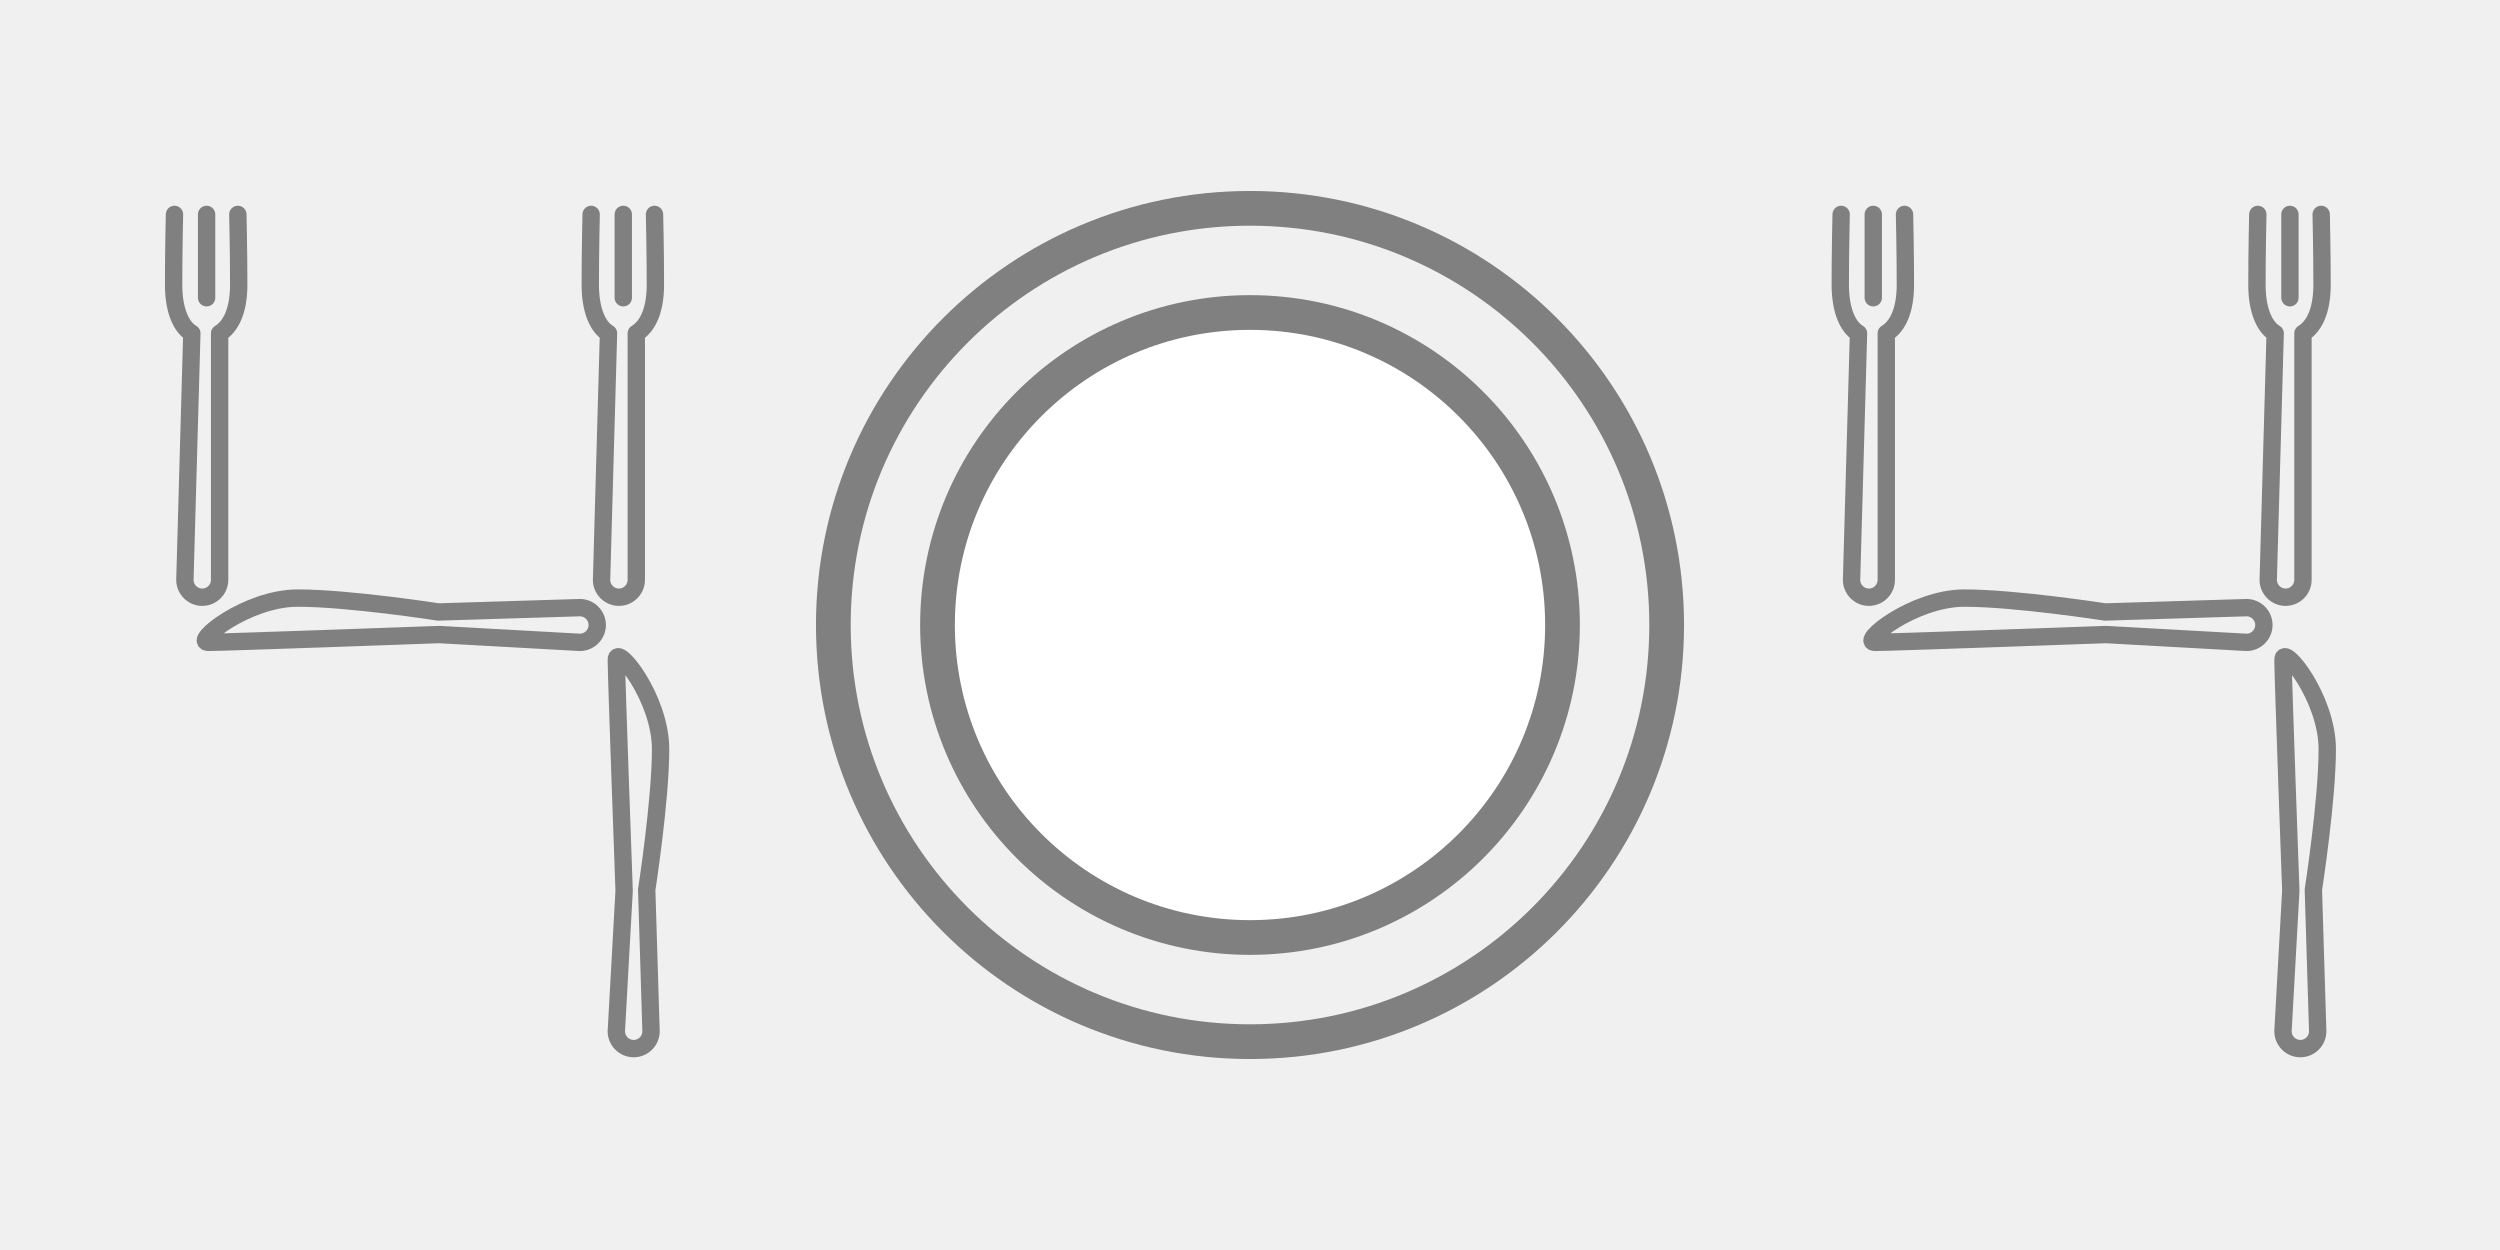
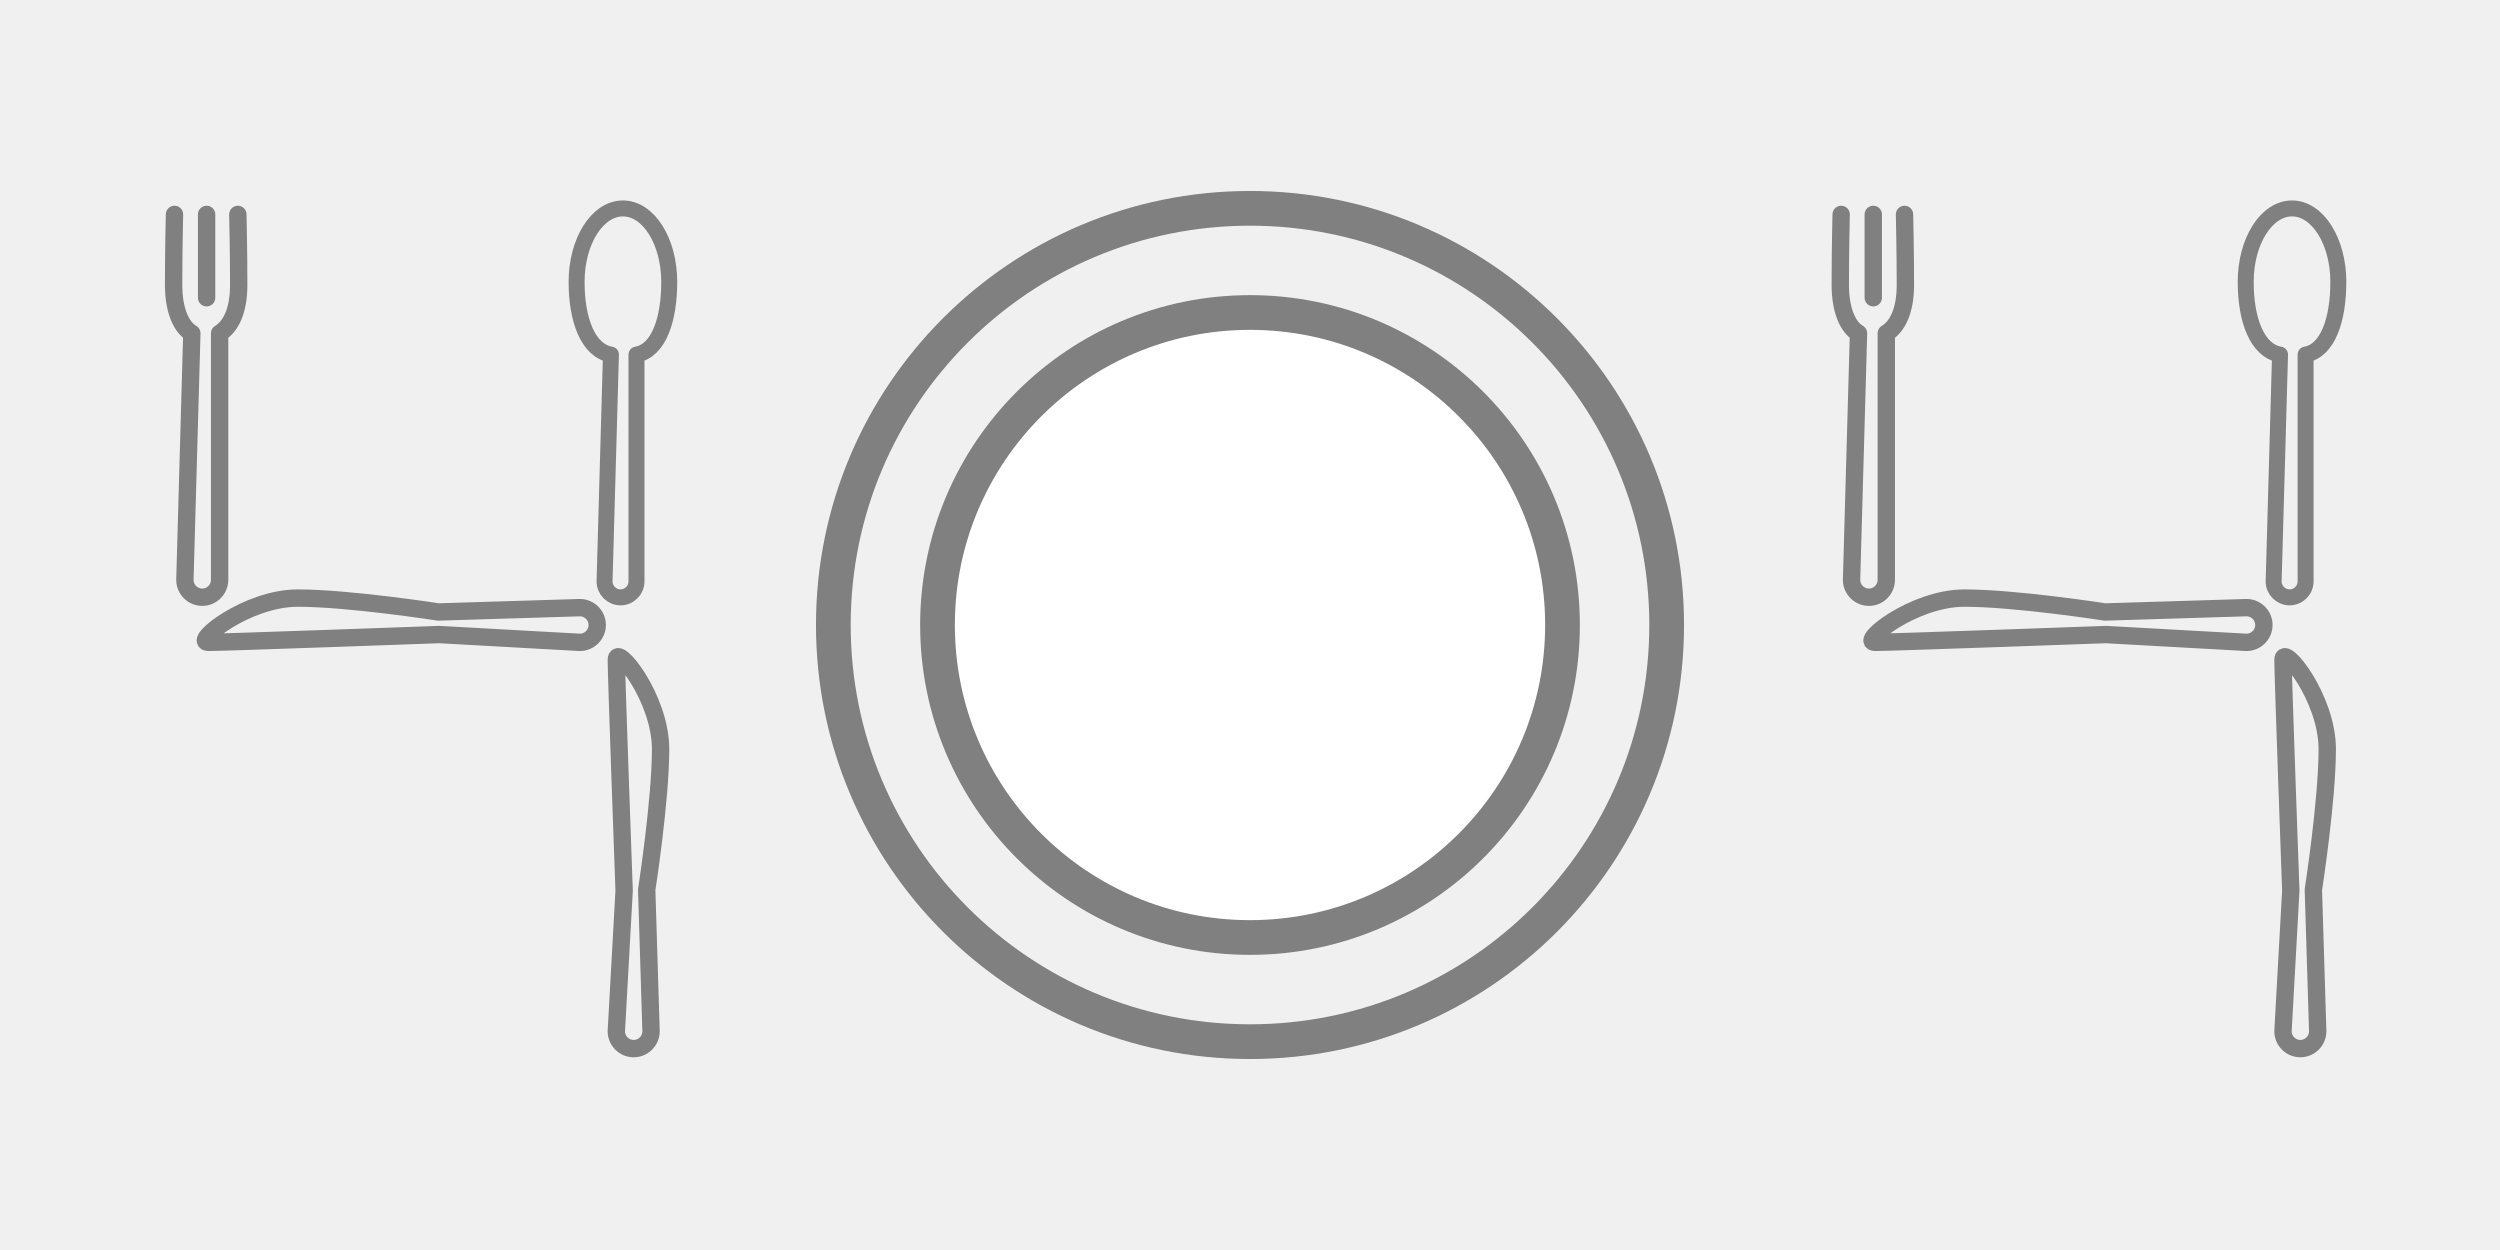
<svg xmlns="http://www.w3.org/2000/svg" version="1.1" viewBox="0 0 144 72">
  <g fill="none" stroke="#808080" stroke-width="2" stroke-linecap="round" stroke-linejoin="round" stroke-miterlimit="10">
    <g transform="scale(0.5) translate(16,8)">
+       <description>fork</description>
      <path d="M11.4,16.7c0,0,0.1,4.2,0.1,8.1c0,3-0.9,4.8-2.2,5.6l0,0l0,28.4c0,1.1-0.9,2-2,2s-2-0.9-2-2l0.8-28.4l0,0C4.9,29.7,4,27.8,4,24.8c0-3.9,0.1-8.1,0.1-8.1" />
      <line x1="7.8" y1="16.7" x2="7.8" y2="26.3" />
    </g>
-     <g transform="scale(0.5) translate(64,8)">
-       <path d="M11.4,16.7c0,0,0.1,4.2,0.1,8.1c0,3-0.9,4.8-2.2,5.6l0,0l0,28.4c0,1.1-0.9,2-2,2s-2-0.9-2-2l0.8-28.4l0,0C4.9,29.7,4,27.8,4,24.8c0-3.9,0.1-8.1,0.1-8.1" />
-       <line x1="7.8" y1="16.7" x2="7.8" y2="26.3" />
+     <g transform="scale(0.46) translate(42,14)">
+       <description>spoon</description>
+       <path d="M41.8,21.3c0-5.1-2.6-9.2-5.8-9.2s-5.8,4.1-5.8,9.2c0,4.7,1.4,8.6,4.3,9.1l0,0l-0.8,28.4c0,1.1,0.9,2,2,2s2-0.9,2-2l0-28.4l0,0C40.5,29.9,41.8,26,41.8,21.3z" />
    </g>
    <g transform="scale(0.5) translate(10,60)">
+       <description>knife</description>
      <path d="M66.1,26.3c0-5.9-5.1-12.2-5.1-10.3s0.9,26.6,0.9,26.6L61,58.8c0,1.1,0.9,2,2,2s2-0.9,2-2l-0.5-16.3C64.5,42.5,66.1,32.2,66.1,26.3z" />
    </g>
    <g transform="scale(0.5) translate(8,63) rotate(-90, 36, 36)">
+       <description>knife</description>
      <path d="M66.1,26.3c0-5.9-5.1-12.2-5.1-10.3s0.9,26.6,0.9,26.6L61,58.8c0,1.1,0.9,2,2,2s2-0.9,2-2l-0.5-16.3C64.5,42.5,66.1,32.2,66.1,26.3z" />
    </g>
    <g transform="translate(36,0)">
+       <description>plate</description>
      <circle cx="36" cy="36" r="24" />
      <circle cx="36" cy="36" r="18" fill="#FFFFFF" />
    </g>
    <g transform="scale(0.5) translate(208,8)">
+       <description>fork</description>
      <path d="M11.4,16.7c0,0,0.1,4.2,0.1,8.1c0,3-0.9,4.8-2.2,5.6l0,0l0,28.4c0,1.1-0.9,2-2,2s-2-0.9-2-2l0.8-28.4l0,0C4.9,29.7,4,27.8,4,24.8c0-3.9,0.1-8.1,0.1-8.1" />
      <line x1="7.8" y1="16.7" x2="7.8" y2="26.3" />
    </g>
-     <g transform="scale(0.5) translate(256,8)">
-       <path d="M11.4,16.7c0,0,0.1,4.2,0.1,8.1c0,3-0.9,4.8-2.2,5.6l0,0l0,28.4c0,1.1-0.9,2-2,2s-2-0.9-2-2l0.8-28.4l0,0C4.9,29.7,4,27.8,4,24.8c0-3.9,0.1-8.1,0.1-8.1" />
-       <line x1="7.8" y1="16.7" x2="7.8" y2="26.3" />
+     <g transform="scale(0.46) translate(251,14)">
+       <description>spoon</description>
+       <path d="M41.8,21.3c0-5.1-2.6-9.2-5.8-9.2s-5.8,4.1-5.8,9.2c0,4.7,1.4,8.6,4.3,9.1l0,0l-0.8,28.4c0,1.1,0.9,2,2,2s2-0.9,2-2l0-28.4l0,0C40.5,29.9,41.8,26,41.8,21.3z" />
    </g>
    <g transform="scale(0.5) translate(202,60)">
+       <description>knife</description>
      <path d="M66.1,26.3c0-5.9-5.1-12.2-5.1-10.3s0.9,26.6,0.9,26.6L61,58.8c0,1.1,0.9,2,2,2s2-0.9,2-2l-0.5-16.3C64.5,42.5,66.1,32.2,66.1,26.3z" />
    </g>
    <g transform="scale(0.5) translate(104,-33) rotate(-90, 132, 36)">
+       <description>knife</description>
      <path d="M66.1,26.3c0-5.9-5.1-12.2-5.1-10.3s0.9,26.6,0.9,26.6L61,58.8c0,1.1,0.9,2,2,2s2-0.9,2-2l-0.5-16.3C64.5,42.5,66.1,32.2,66.1,26.3z" />
    </g>
  </g>
</svg>
